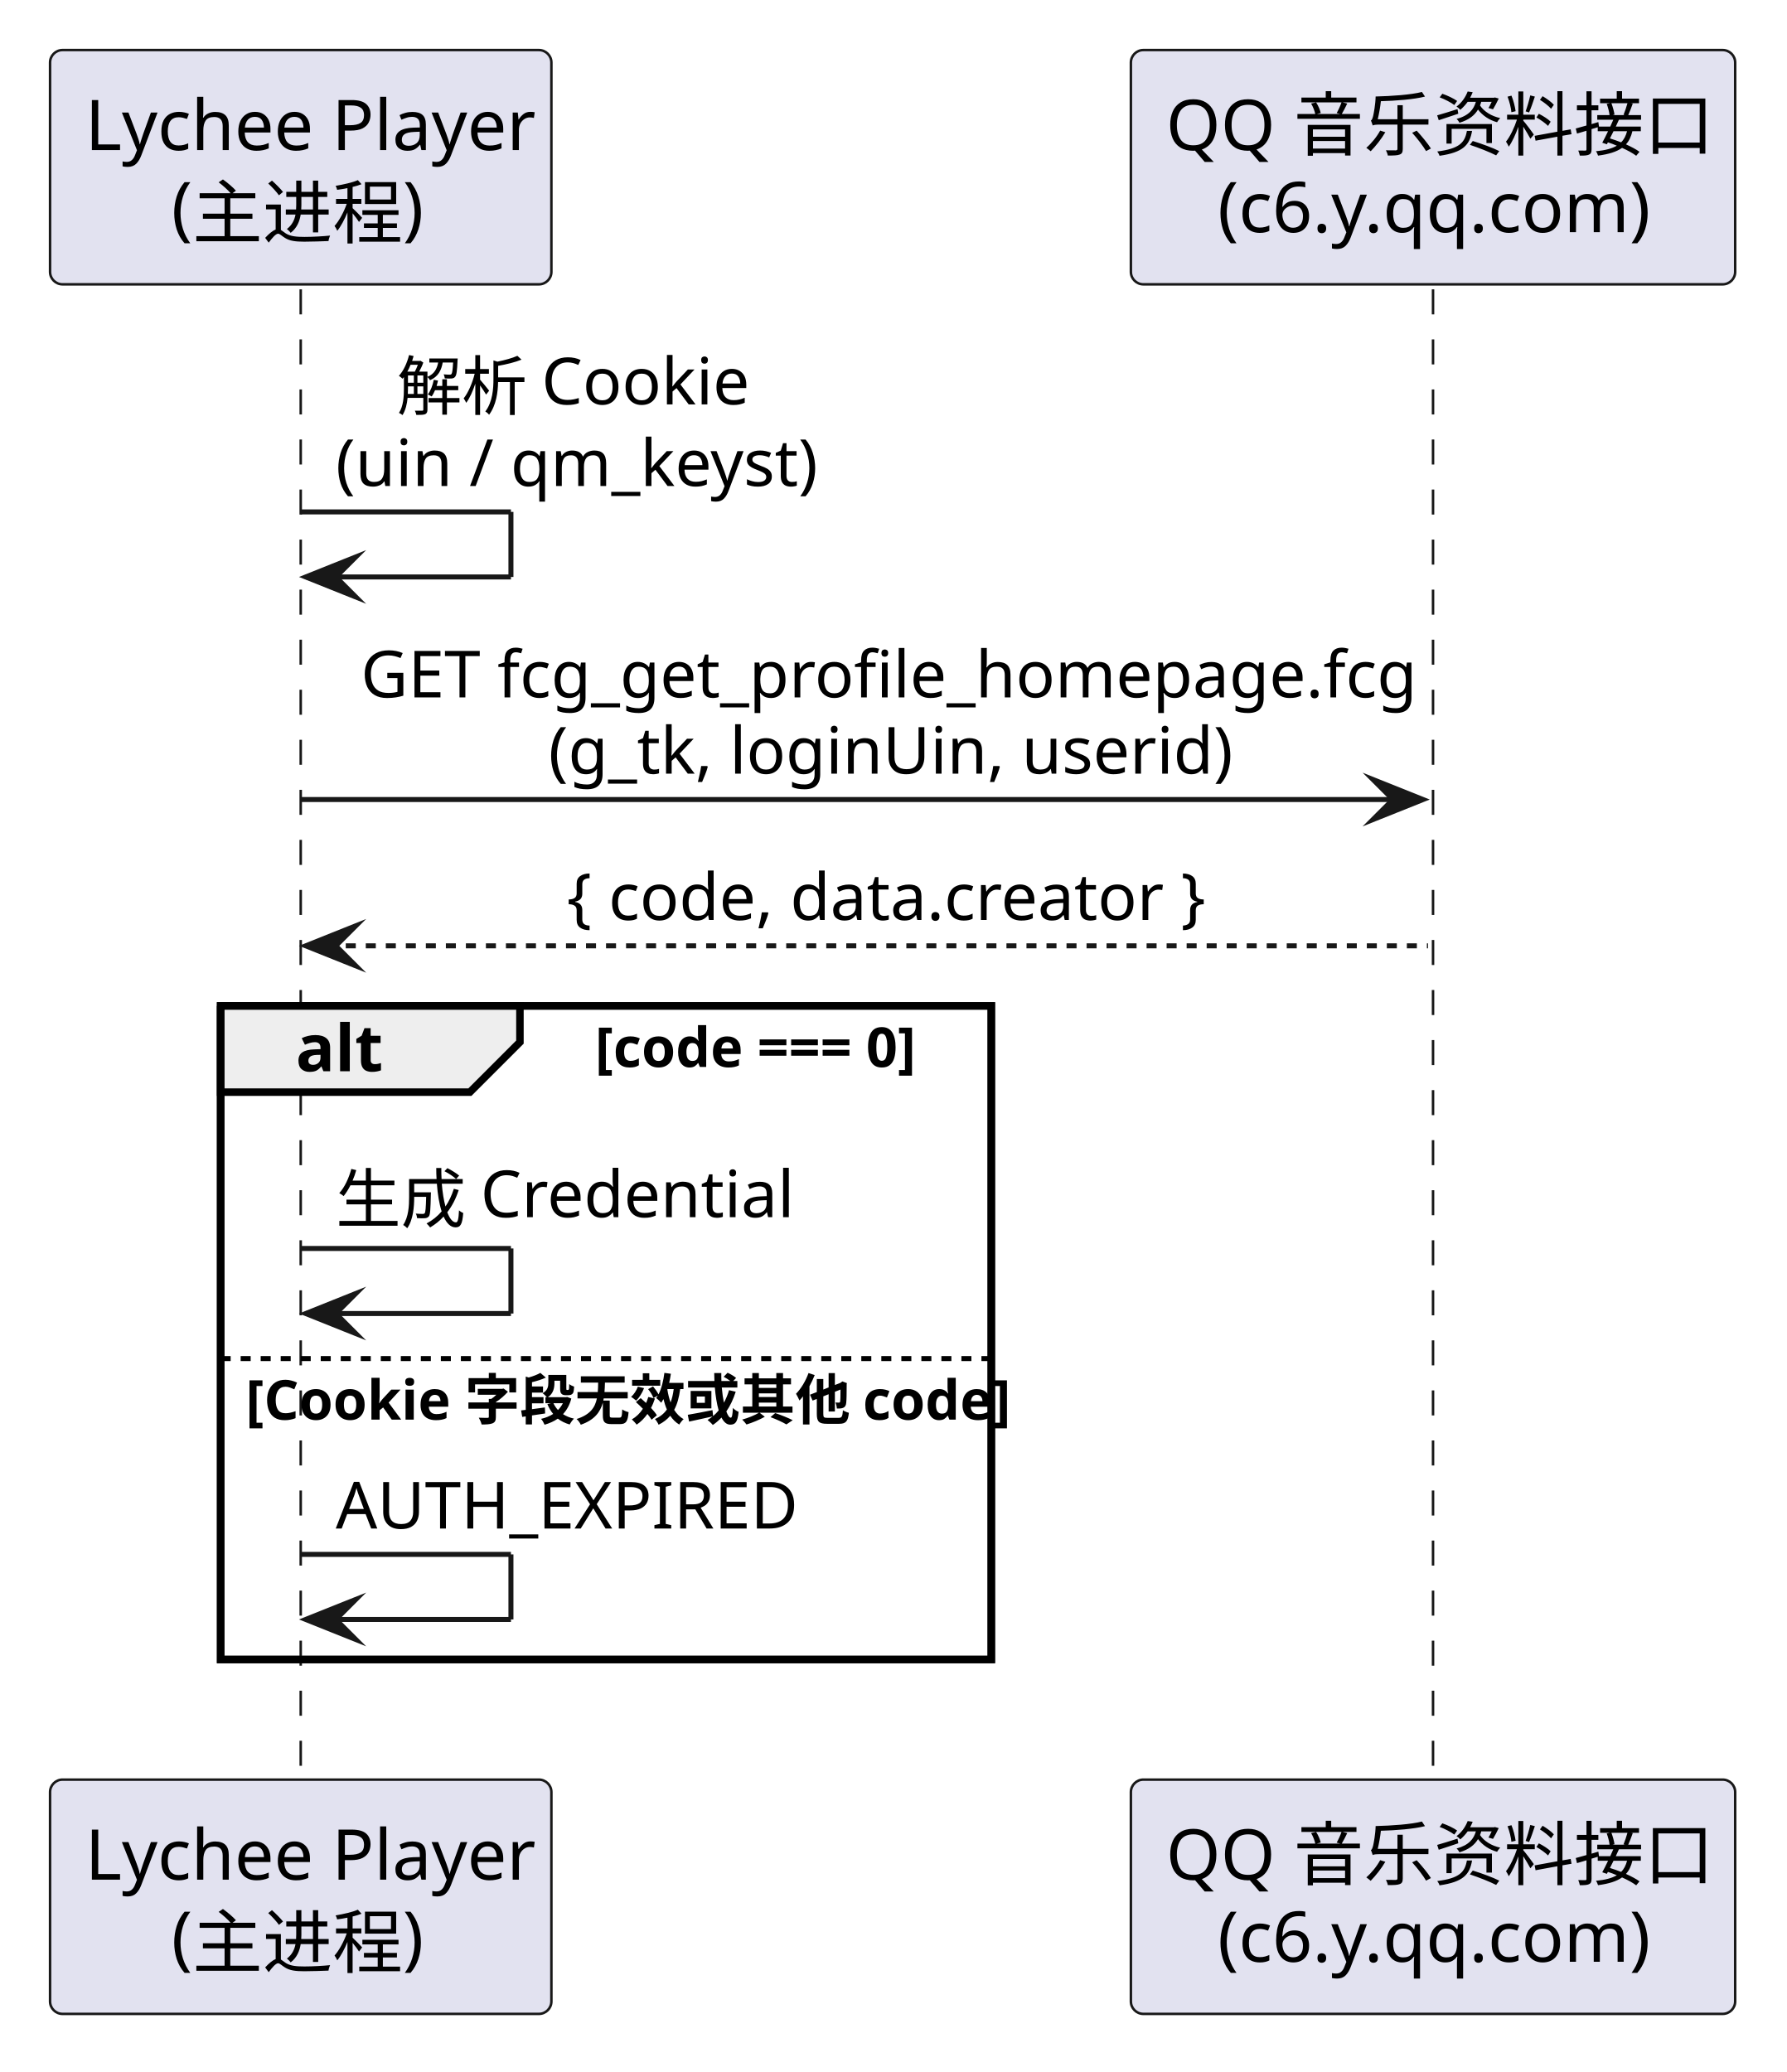
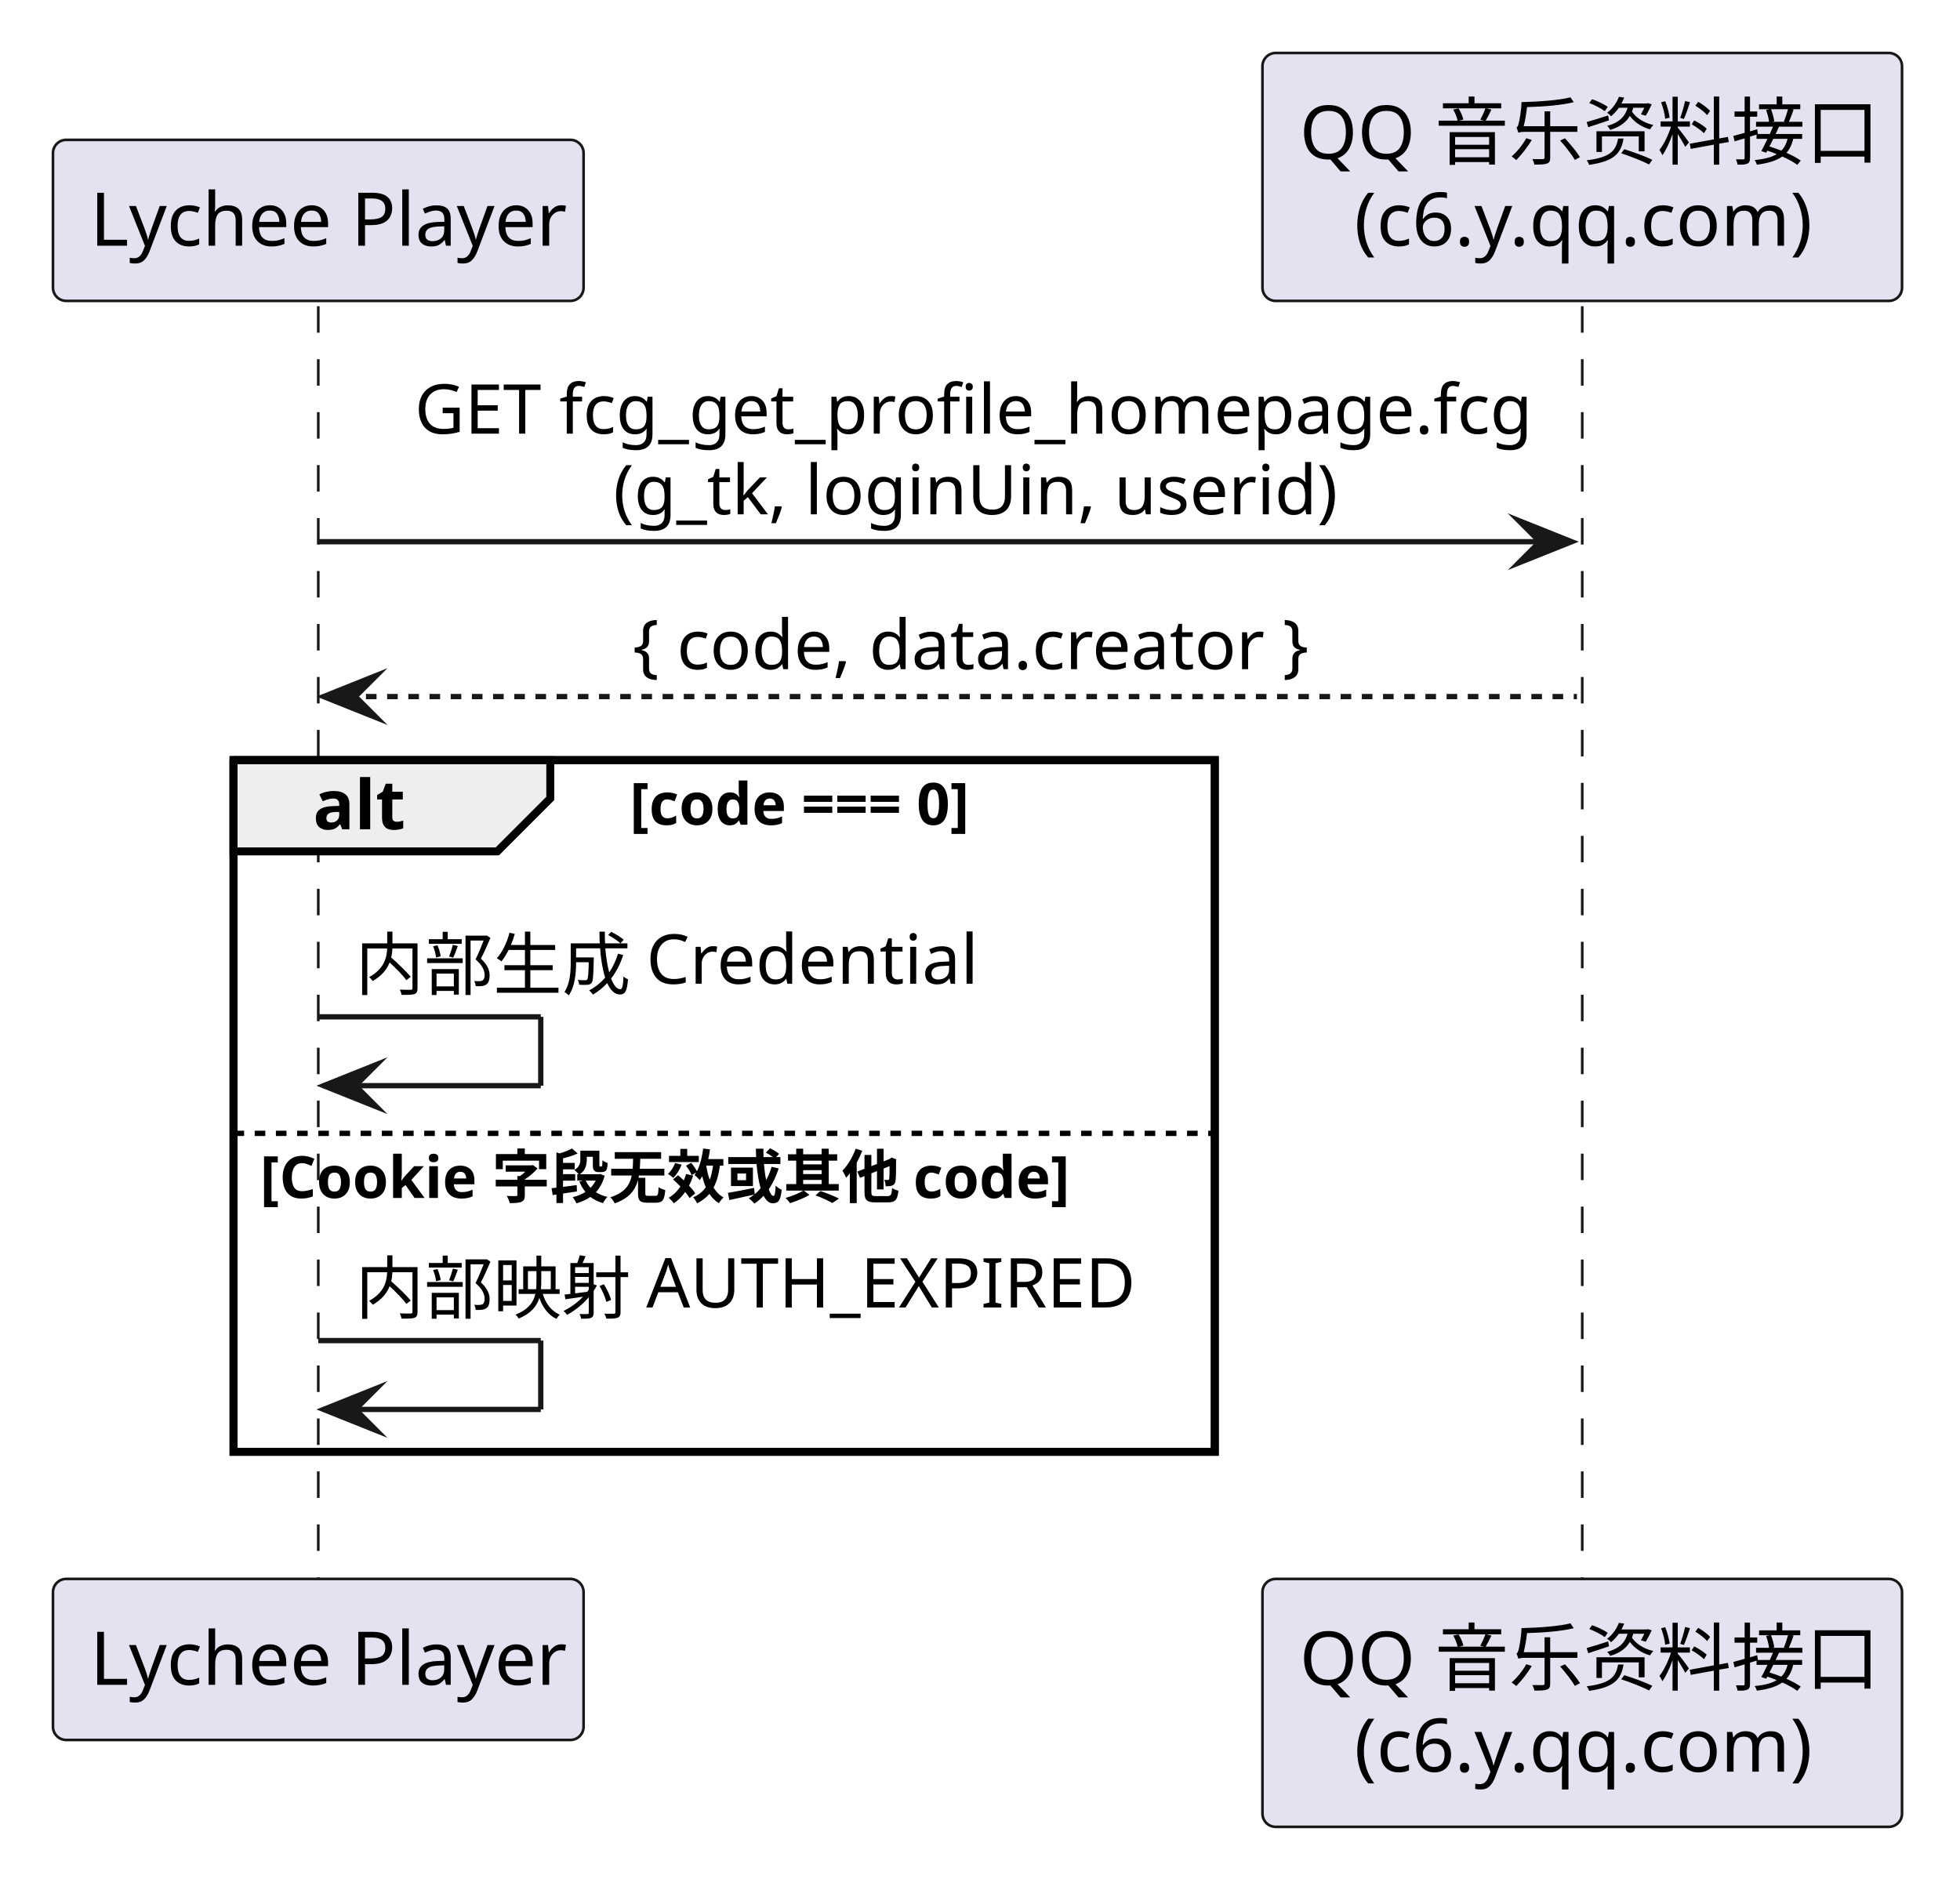
- <svg xmlns="http://www.w3.org/2000/svg" version="1.1" data-diagram-type="SEQUENCE" style="width:357px;height:414px;background:#FFFFFF;" width="357px" height="414px" viewBox="0 0 357 414" zoomAndPan="magnify" preserveAspectRatio="none" contentStyleType="text/css">
+ <svg xmlns="http://www.w3.org/2000/svg" version="1.1" data-diagram-type="SEQUENCE" style="width:370px;height:356px;background:#FFFFFF;" width="370px" height="356px" viewBox="0 0 370 356" zoomAndPan="magnify" preserveAspectRatio="none" contentStyleType="text/css">
  <defs />
  <g font-family="sans-serif" lengthAdjust="spacing">
-     <rect x="44.083" y="200.984" width="153.974" height="130.594" fill="none" style="stroke:#000;stroke-width:1.5;" />
+     <rect x="44.083" y="143.516" width="185.237" height="130.594" fill="none" style="stroke:#000;stroke-width:1.5;" />
    <g>
-       <rect x="56.583" y="57.813" width="8" height="297.766" fill="#000" fill-opacity="0" />
-       <line x1="60.083" y1="57.813" x2="60.083" y2="355.578" style="stroke:#181818;stroke-width:0.5;stroke-dasharray:5,5;" />
+       <rect x="56.583" y="57.813" width="8" height="240.297" fill="#000" fill-opacity="0" />
+       <line x1="60.083" y1="57.813" x2="60.083" y2="298.109" style="stroke:#181818;stroke-width:0.5;stroke-dasharray:5,5;" />
    </g>
    <g>
-       <rect x="282.813" y="57.813" width="8" height="297.766" fill="#000" fill-opacity="0" />
-       <line x1="286.313" y1="57.813" x2="286.313" y2="355.578" style="stroke:#181818;stroke-width:0.5;stroke-dasharray:5,5;" />
+       <rect x="295.189" y="57.813" width="8" height="240.297" fill="#000" fill-opacity="0" />
+       <line x1="298.689" y1="57.813" x2="298.689" y2="298.109" style="stroke:#181818;stroke-width:0.5;stroke-dasharray:5,5;" />
    </g>
-     <rect x="10" y="10" width="100.167" height="46.813" fill="#E2E2F0" style="stroke:#181818;stroke-width:0.5;" rx="2.5" ry="2.5" />
-     <text x="17" y="29.988" fill="#000" font-size="14" textLength="86.167">Lychee Player</text>
-     <text x="34.251" y="46.395" fill="#000" font-size="14" textLength="51.666">(主进程)</text>
-     <rect x="225.945" y="10" width="120.736" height="46.813" fill="#E2E2F0" style="stroke:#181818;stroke-width:0.5;" rx="2.5" ry="2.5" />
-     <text x="232.945" y="29.988" fill="#000" font-size="14" textLength="106.736">QQ 音乐资料接口</text>
-     <text x="243.281" y="46.395" fill="#000" font-size="14" textLength="86.064">(c6.y.qq.com)</text>
-     <rect x="10" y="355.578" width="100.167" height="46.813" fill="#E2E2F0" style="stroke:#181818;stroke-width:0.5;" rx="2.5" ry="2.5" />
-     <text x="17" y="375.566" fill="#000" font-size="14" textLength="86.167">Lychee Player</text>
-     <text x="34.251" y="391.973" fill="#000" font-size="14" textLength="51.666">(主进程)</text>
-     <rect x="225.945" y="355.578" width="120.736" height="46.813" fill="#E2E2F0" style="stroke:#181818;stroke-width:0.5;" rx="2.5" ry="2.5" />
-     <text x="232.945" y="375.566" fill="#000" font-size="14" textLength="106.736">QQ 音乐资料接口</text>
-     <text x="243.281" y="391.973" fill="#000" font-size="14" textLength="86.064">(c6.y.qq.com)</text>
-     <line x1="60.083" y1="102.281" x2="102.083" y2="102.281" style="stroke:#181818;stroke-width:1;" />
-     <line x1="102.083" y1="102.281" x2="102.083" y2="115.281" style="stroke:#181818;stroke-width:1;" />
-     <line x1="61.083" y1="115.281" x2="102.083" y2="115.281" style="stroke:#181818;stroke-width:1;" />
-     <polygon points="71.083,111.281,61.083,115.281,71.083,119.281,67.083,115.281" fill="#181818" style="stroke:#181818;stroke-width:1;stroke-linejoin:miter;stroke-miterlimit:10;" />
-     <text x="79.277" y="81.873" fill="#000" font-size="13" textLength="69.158">解析 Cookie</text>
-     <text x="67.083" y="97.107" fill="#000" font-size="13" textLength="93.545">(uin / qm_keyst)</text>
-     <polygon points="274.313,155.75,284.313,159.75,274.313,163.75,278.313,159.75" fill="#181818" style="stroke:#181818;stroke-width:1;stroke-linejoin:miter;stroke-miterlimit:10;" />
-     <line x1="60.083" y1="159.75" x2="280.313" y2="159.75" style="stroke:#181818;stroke-width:1;" />
-     <text x="72.083" y="139.342" fill="#000" font-size="13" textLength="202.23">GET fcg_get_profile_homepage.fcg</text>
-     <text x="109.598" y="154.576" fill="#000" font-size="13" textLength="127.201">(g_tk, loginUin, userid)</text>
-     <polygon points="71.083,184.984,61.083,188.984,71.083,192.984,67.083,188.984" fill="#181818" style="stroke:#181818;stroke-width:1;stroke-linejoin:miter;stroke-miterlimit:10;" />
-     <line x1="65.083" y1="188.984" x2="285.313" y2="188.984" style="stroke:#181818;stroke-width:1;stroke-dasharray:2,2;" />
-     <text x="113.261" y="183.811" fill="#000" font-size="13" textLength="119.875">{ code, data.creator }</text>
-     <path d="M44.083,200.984 L103.88,200.984 L103.88,208.219 L93.88,218.219 L44.083,218.219 L44.083,200.984" style="stroke:#000;stroke-width:1.5;" fill="#EEE" />
-     <rect x="44.083" y="200.984" width="153.974" height="130.594" fill="none" style="stroke:#000;stroke-width:1.5;" />
-     <text x="59.083" y="214.045" fill="#000" font-size="13" textLength="14.796" font-weight="700">alt</text>
-     <text x="118.88" y="213.189" fill="#000" font-size="11" textLength="60.876" font-weight="700">[code === 0]</text>
-     <line x1="60.083" y1="249.453" x2="102.083" y2="249.453" style="stroke:#181818;stroke-width:1;" />
-     <line x1="102.083" y1="249.453" x2="102.083" y2="262.453" style="stroke:#181818;stroke-width:1;" />
-     <line x1="61.083" y1="262.453" x2="102.083" y2="262.453" style="stroke:#181818;stroke-width:1;" />
-     <polygon points="71.083,258.453,61.083,262.453,71.083,266.453,67.083,262.453" fill="#181818" style="stroke:#181818;stroke-width:1;stroke-linejoin:miter;stroke-miterlimit:10;" />
-     <text x="67.083" y="244.279" fill="#000" font-size="13" textLength="88.036">生成 Credential</text>
-     <line x1="44.083" y1="271.453" x2="198.058" y2="271.453" style="stroke:#000;stroke-width:1;stroke-dasharray:2,2;" />
-     <text x="49.083" y="283.658" fill="#000" font-size="11" textLength="146.974" font-weight="700">[Cookie 字段无效或其他 code]</text>
-     <line x1="60.083" y1="310.578" x2="102.083" y2="310.578" style="stroke:#181818;stroke-width:1;" />
-     <line x1="102.083" y1="310.578" x2="102.083" y2="323.578" style="stroke:#181818;stroke-width:1;" />
-     <line x1="61.083" y1="323.578" x2="102.083" y2="323.578" style="stroke:#181818;stroke-width:1;" />
-     <polygon points="71.083,319.578,61.083,323.578,71.083,327.578,67.083,323.578" fill="#181818" style="stroke:#181818;stroke-width:1;stroke-linejoin:miter;stroke-miterlimit:10;" />
-     <text x="67.083" y="305.404" fill="#000" font-size="13" textLength="91.013">AUTH_EXPIRED</text>
+     <rect x="10" y="26.406" width="100.167" height="30.406" fill="#E2E2F0" style="stroke:#181818;stroke-width:0.5;" rx="2.5" ry="2.5" />
+     <text x="17" y="46.395" fill="#000" font-size="14" textLength="86.167">Lychee Player</text>
+     <rect x="238.321" y="10" width="120.736" height="46.813" fill="#E2E2F0" style="stroke:#181818;stroke-width:0.5;" rx="2.5" ry="2.5" />
+     <text x="245.321" y="29.988" fill="#000" font-size="14" textLength="106.736">QQ 音乐资料接口</text>
+     <text x="255.657" y="46.395" fill="#000" font-size="14" textLength="86.064">(c6.y.qq.com)</text>
+     <rect x="10" y="298.109" width="100.167" height="30.406" fill="#E2E2F0" style="stroke:#181818;stroke-width:0.5;" rx="2.5" ry="2.5" />
+     <text x="17" y="318.098" fill="#000" font-size="14" textLength="86.167">Lychee Player</text>
+     <rect x="238.321" y="298.109" width="120.736" height="46.813" fill="#E2E2F0" style="stroke:#181818;stroke-width:0.5;" rx="2.5" ry="2.5" />
+     <text x="245.321" y="318.098" fill="#000" font-size="14" textLength="106.736">QQ 音乐资料接口</text>
+     <text x="255.657" y="334.504" fill="#000" font-size="14" textLength="86.064">(c6.y.qq.com)</text>
+     <polygon points="286.689,98.281,296.689,102.281,286.689,106.281,290.689,102.281" fill="#181818" style="stroke:#181818;stroke-width:1;stroke-linejoin:miter;stroke-miterlimit:10;" />
+     <line x1="60.083" y1="102.281" x2="292.689" y2="102.281" style="stroke:#181818;stroke-width:1;" />
+     <text x="78.271" y="81.873" fill="#000" font-size="13" textLength="202.23">GET fcg_get_profile_homepage.fcg</text>
+     <text x="115.786" y="97.107" fill="#000" font-size="13" textLength="127.201">(g_tk, loginUin, userid)</text>
+     <polygon points="71.083,127.516,61.083,131.516,71.083,135.516,67.083,131.516" fill="#181818" style="stroke:#181818;stroke-width:1;stroke-linejoin:miter;stroke-miterlimit:10;" />
+     <line x1="65.083" y1="131.516" x2="297.689" y2="131.516" style="stroke:#181818;stroke-width:1;stroke-dasharray:2,2;" />
+     <text x="119.448" y="126.342" fill="#000" font-size="13" textLength="119.875">{ code, data.creator }</text>
+     <path d="M44.083,143.516 L103.88,143.516 L103.88,150.75 L93.88,160.75 L44.083,160.75 L44.083,143.516" style="stroke:#000;stroke-width:1.5;" fill="#EEE" />
+     <rect x="44.083" y="143.516" width="185.237" height="130.594" fill="none" style="stroke:#000;stroke-width:1.5;" />
+     <text x="59.083" y="156.576" fill="#000" font-size="13" textLength="14.796" font-weight="700">alt</text>
+     <text x="118.88" y="155.721" fill="#000" font-size="11" textLength="60.876" font-weight="700">[code === 0]</text>
+     <line x1="60.083" y1="191.984" x2="102.083" y2="191.984" style="stroke:#181818;stroke-width:1;" />
+     <line x1="102.083" y1="191.984" x2="102.083" y2="204.984" style="stroke:#181818;stroke-width:1;" />
+     <line x1="61.083" y1="204.984" x2="102.083" y2="204.984" style="stroke:#181818;stroke-width:1;" />
+     <polygon points="71.083,200.984,61.083,204.984,71.083,208.984,67.083,204.984" fill="#181818" style="stroke:#181818;stroke-width:1;stroke-linejoin:miter;stroke-miterlimit:10;" />
+     <text x="67.083" y="186.811" fill="#000" font-size="13" textLength="114.036">内部生成 Credential</text>
+     <line x1="44.083" y1="213.984" x2="229.321" y2="213.984" style="stroke:#000;stroke-width:1;stroke-dasharray:2,2;" />
+     <text x="49.083" y="226.189" fill="#000" font-size="11" textLength="146.974" font-weight="700">[Cookie 字段无效或其他 code]</text>
+     <line x1="60.083" y1="253.109" x2="102.083" y2="253.109" style="stroke:#181818;stroke-width:1;" />
+     <line x1="102.083" y1="253.109" x2="102.083" y2="266.109" style="stroke:#181818;stroke-width:1;" />
+     <line x1="61.083" y1="266.109" x2="102.083" y2="266.109" style="stroke:#181818;stroke-width:1;" />
+     <polygon points="71.083,262.109,61.083,266.109,71.083,270.109,67.083,266.109" fill="#181818" style="stroke:#181818;stroke-width:1;stroke-linejoin:miter;stroke-miterlimit:10;" />
+     <text x="67.083" y="247.936" fill="#000" font-size="13" textLength="146.237">内部映射 AUTH_EXPIRED</text>
  </g>
</svg>
